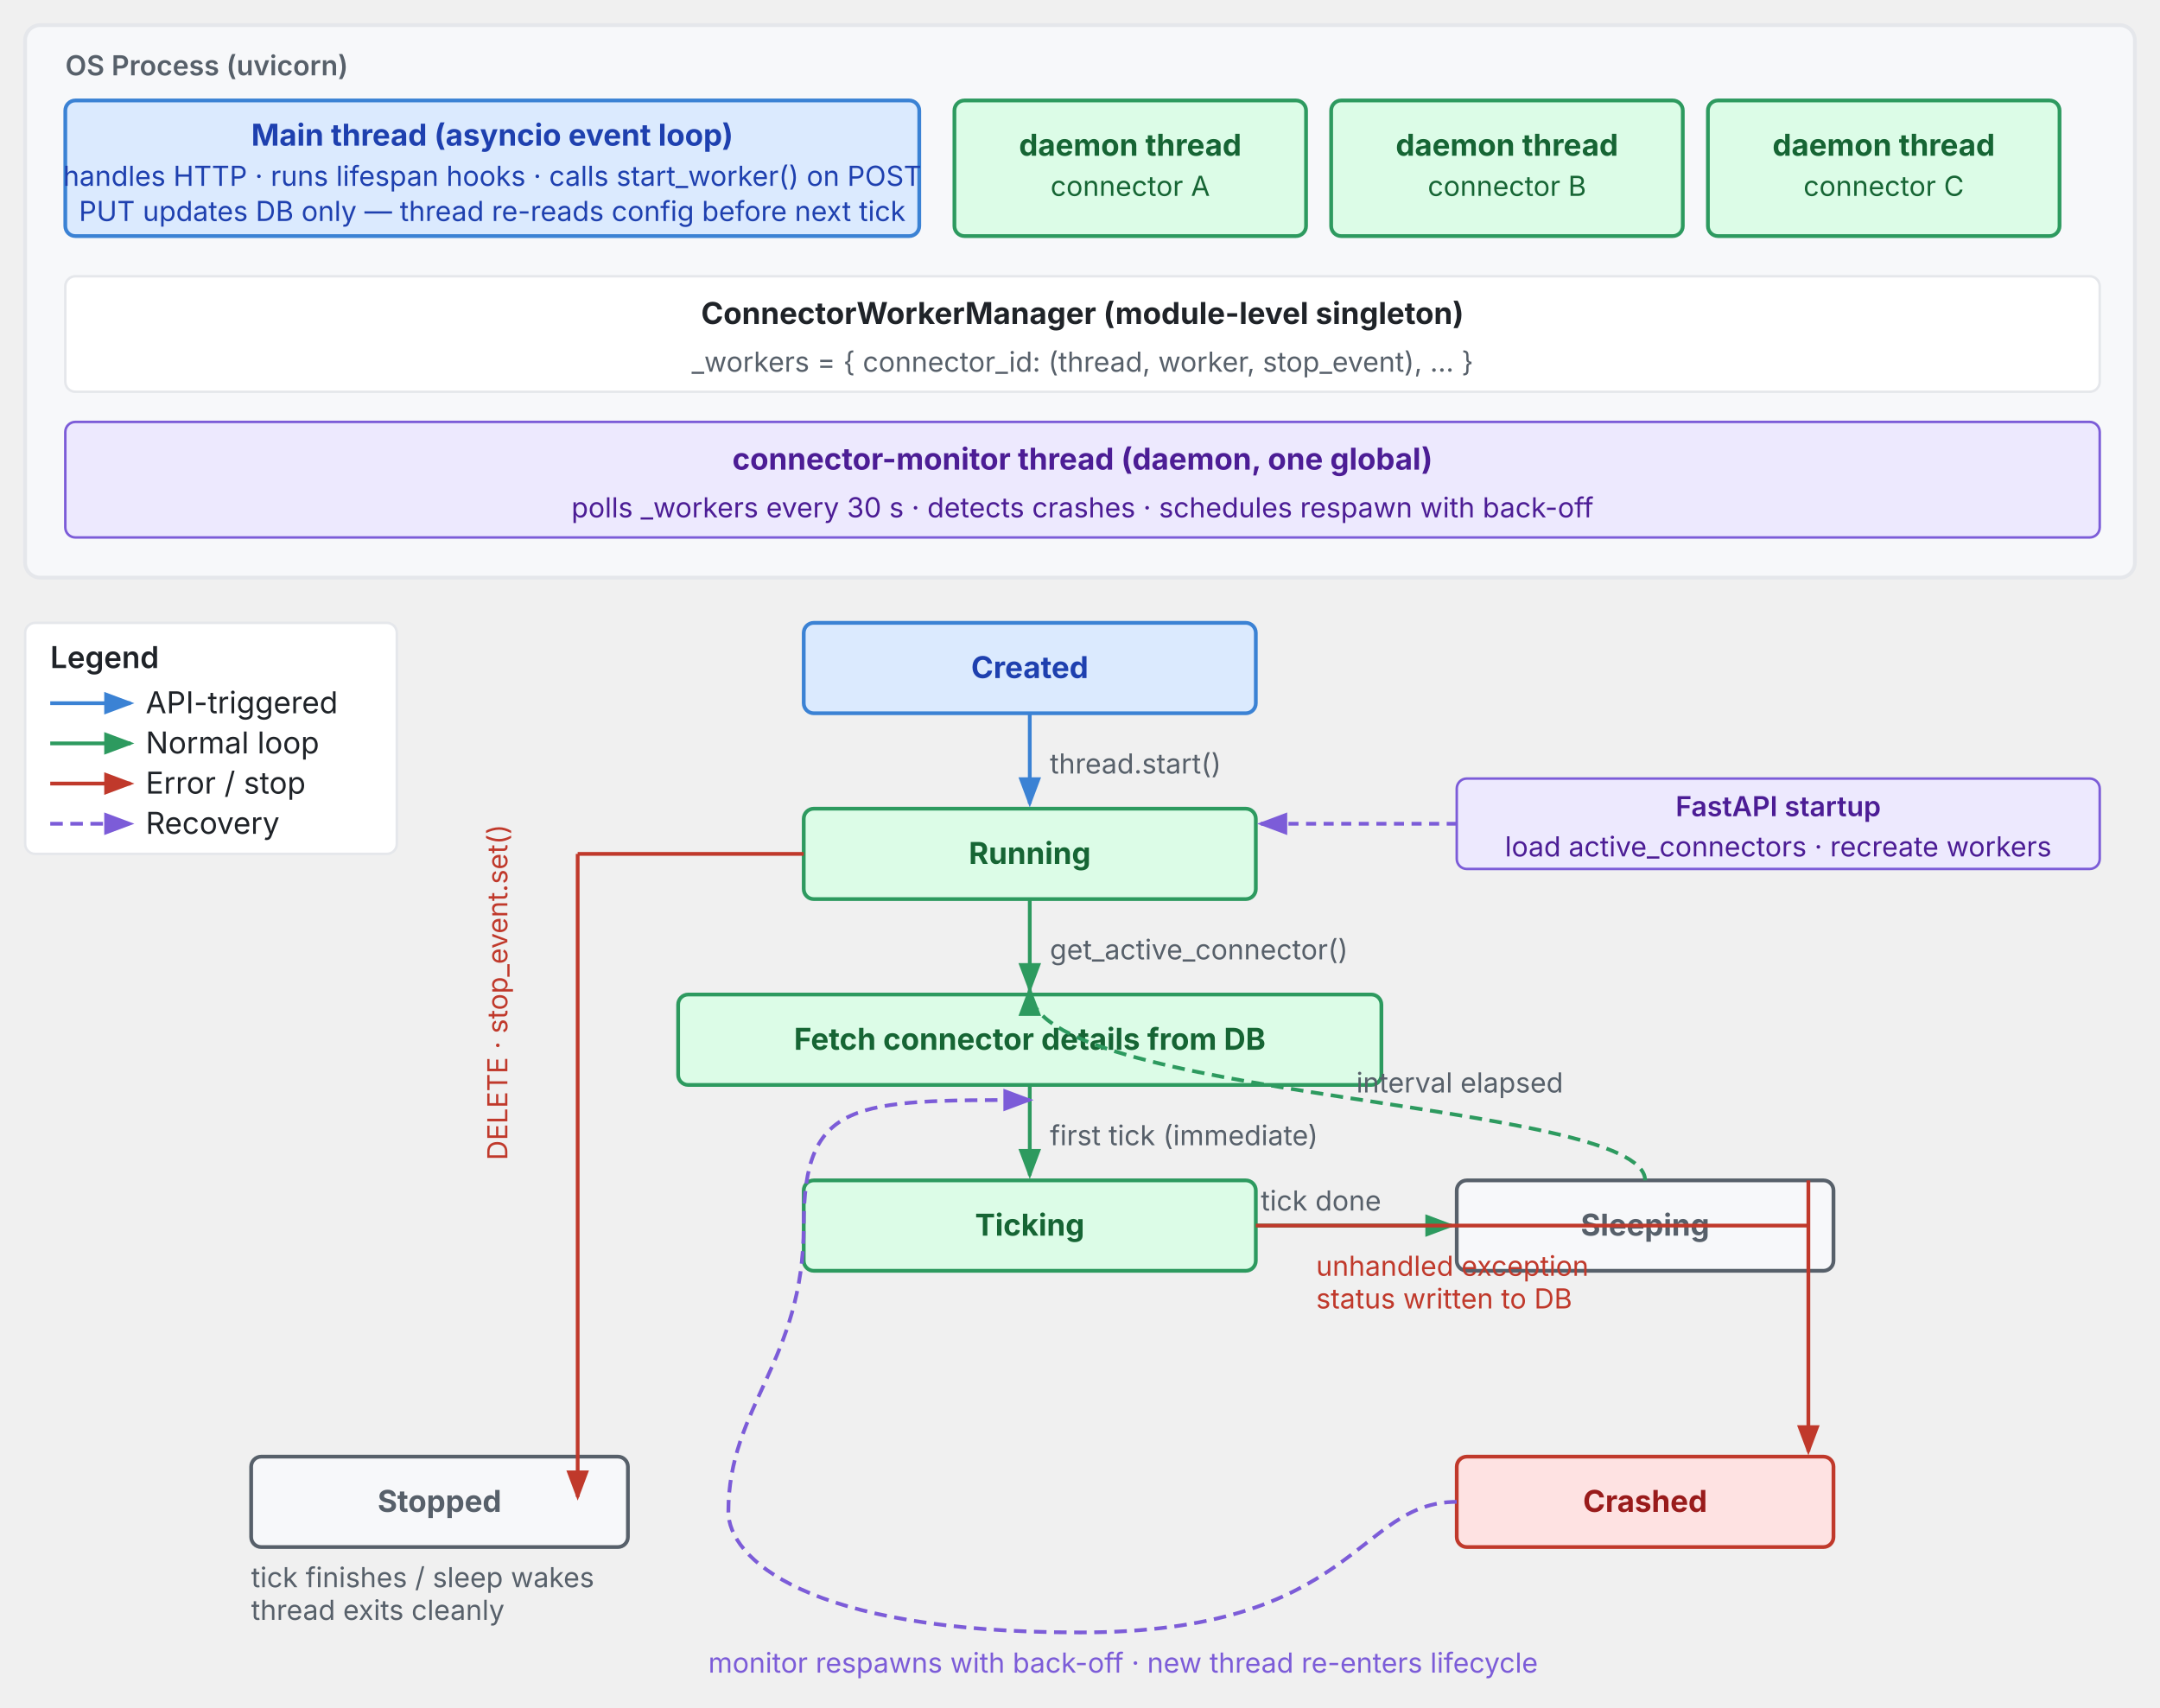
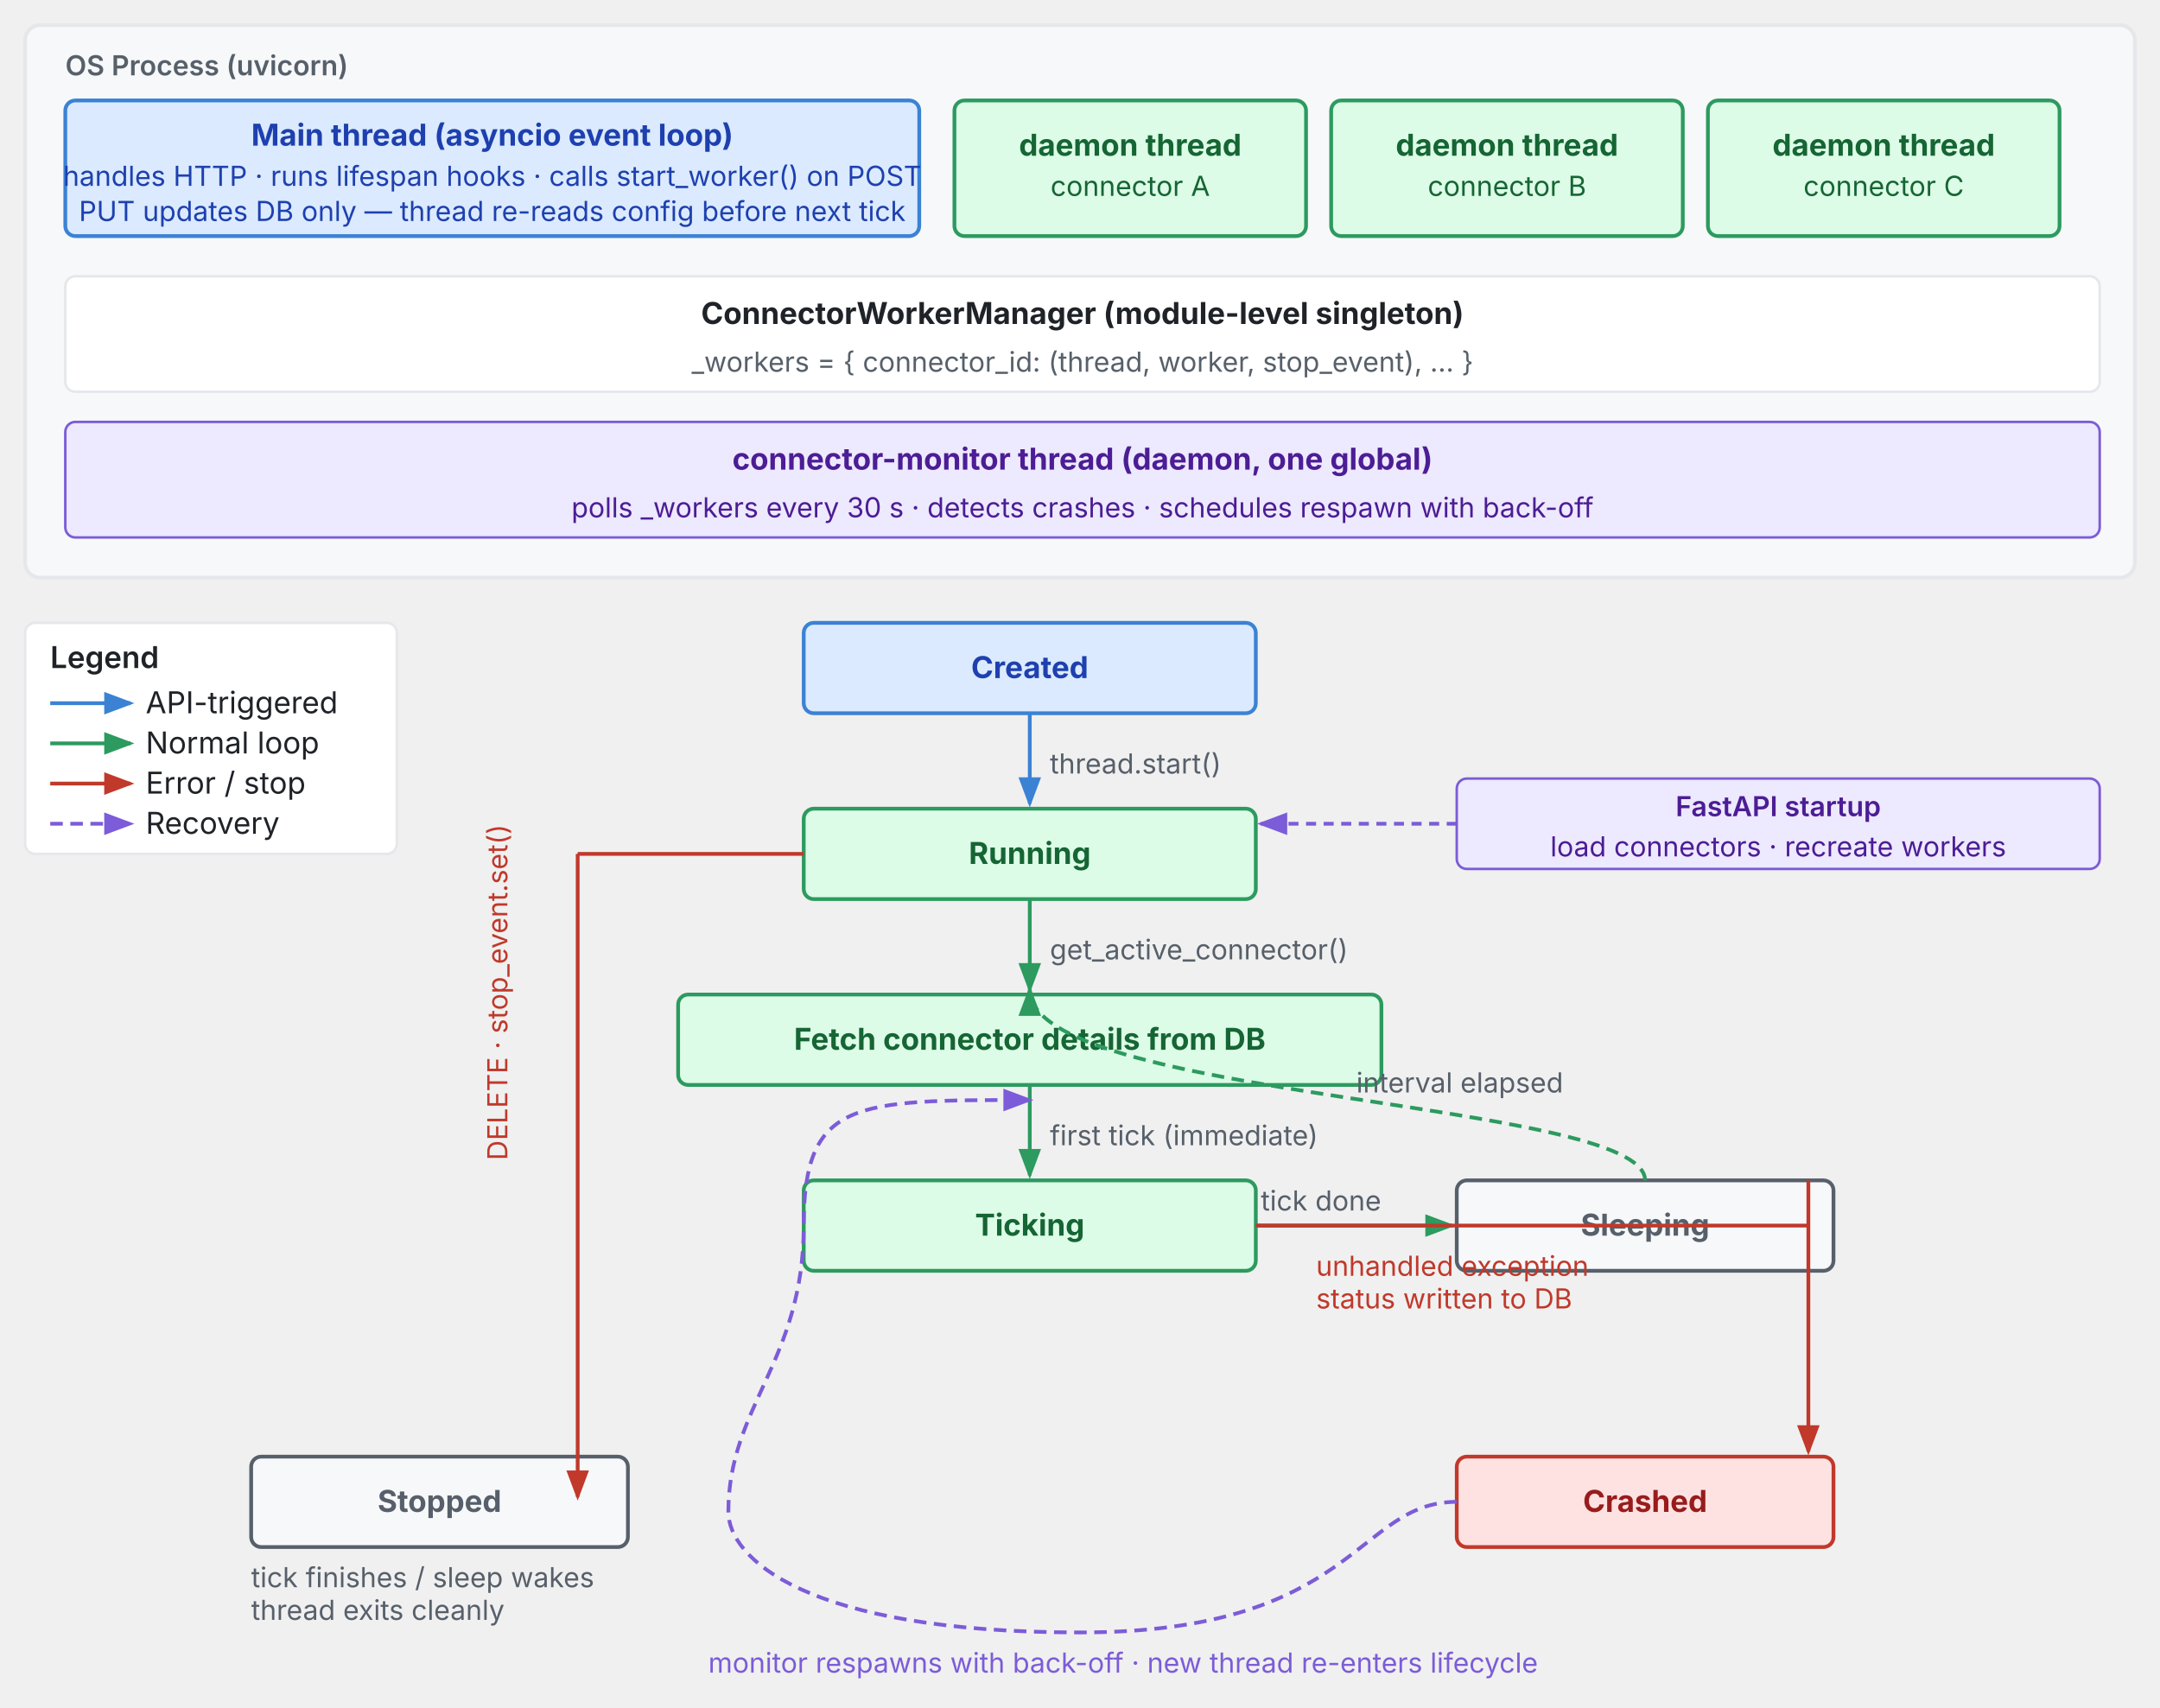
<svg xmlns="http://www.w3.org/2000/svg" viewBox="0 0 860 680" width="860" height="680" font-family="-apple-system, Segoe UI, system-ui, sans-serif" font-size="12">
  <defs>
    <marker id="c-arr" markerWidth="8" markerHeight="8" refX="7" refY="3" orient="auto">
      <path d="M0,0 L0,6 L8,3 z" fill="#3b82d4" />
    </marker>
    <marker id="c-arrg" markerWidth="8" markerHeight="8" refX="7" refY="3" orient="auto">
      <path d="M0,0 L0,6 L8,3 z" fill="#2d9a5f" />
    </marker>
    <marker id="c-arrr" markerWidth="8" markerHeight="8" refX="7" refY="3" orient="auto">
      <path d="M0,0 L0,6 L8,3 z" fill="#c0392b" />
    </marker>
    <marker id="c-arrm" markerWidth="8" markerHeight="8" refX="7" refY="3" orient="auto">
      <path d="M0,0 L0,6 L8,3 z" fill="#7c5cd8" />
    </marker>
  </defs>
  <rect x="10" y="10" width="840" height="220" rx="6" fill="#f7f8fa" stroke="#e5e7eb" stroke-width="1.5" />
  <text x="26" y="30" font-size="11" font-weight="600" fill="#57606a">OS Process (uvicorn)</text>
  <rect x="26" y="40" width="340" height="54" rx="4" fill="#dbeafe" stroke="#3b82d4" stroke-width="1.5" />
  <text x="196" y="58" text-anchor="middle" font-weight="700" fill="#1e40af">Main thread  (asyncio event loop)</text>
  <text x="196" y="74" text-anchor="middle" font-size="11" fill="#1e40af">handles HTTP · runs lifespan hooks · calls start_worker() on POST</text>
  <text x="196" y="88" text-anchor="middle" font-size="11" fill="#1e40af">PUT updates DB only — thread re-reads config before next tick</text>
  <rect x="380" y="40" width="140" height="54" rx="4" fill="#dcfce7" stroke="#2d9a5f" stroke-width="1.5" />
  <text x="450" y="62" text-anchor="middle" font-weight="700" fill="#166534">daemon thread</text>
  <text x="450" y="78" text-anchor="middle" font-size="11" fill="#166534">connector A</text>
  <rect x="530" y="40" width="140" height="54" rx="4" fill="#dcfce7" stroke="#2d9a5f" stroke-width="1.5" />
  <text x="600" y="62" text-anchor="middle" font-weight="700" fill="#166534">daemon thread</text>
  <text x="600" y="78" text-anchor="middle" font-size="11" fill="#166534">connector B</text>
  <rect x="680" y="40" width="140" height="54" rx="4" fill="#dcfce7" stroke="#2d9a5f" stroke-width="1.5" />
  <text x="750" y="62" text-anchor="middle" font-weight="700" fill="#166534">daemon thread</text>
  <text x="750" y="78" text-anchor="middle" font-size="11" fill="#166534">connector C</text>
  <rect x="26" y="110" width="810" height="46" rx="4" fill="white" stroke="#e5e7eb" stroke-width="1" />
  <text x="431" y="129" text-anchor="middle" font-weight="700" fill="#1f2328">ConnectorWorkerManager  (module-level singleton)</text>
  <text x="431" y="148" text-anchor="middle" font-size="11" fill="#57606a">_workers = { connector_id: (thread, worker, stop_event), … }</text>
  <rect x="26" y="168" width="810" height="46" rx="4" fill="#ede9fe" stroke="#7c5cd8" stroke-width="1" />
  <text x="431" y="187" text-anchor="middle" font-weight="700" fill="#4c1d95">connector-monitor thread  (daemon, one global)</text>
  <text x="431" y="206" text-anchor="middle" font-size="11" fill="#4c1d95">polls _workers every 30 s · detects crashes · schedules respawn with back-off</text>
  <rect x="10" y="248" width="148" height="92" rx="4" fill="white" stroke="#e5e7eb" stroke-width="1" />
  <text x="20" y="266" font-weight="600" fill="#1f2328">Legend</text>
  <line x1="20" y1="280" x2="52" y2="280" stroke="#3b82d4" stroke-width="1.5" marker-end="url(#c-arr)" />
  <text x="58" y="284" fill="#1f2328">API-triggered</text>
  <line x1="20" y1="296" x2="52" y2="296" stroke="#2d9a5f" stroke-width="1.5" marker-end="url(#c-arrg)" />
  <text x="58" y="300" fill="#1f2328">Normal loop</text>
  <line x1="20" y1="312" x2="52" y2="312" stroke="#c0392b" stroke-width="1.5" marker-end="url(#c-arrr)" />
  <text x="58" y="316" fill="#1f2328">Error / stop</text>
  <line x1="20" y1="328" x2="52" y2="328" stroke="#7c5cd8" stroke-width="1.5" stroke-dasharray="5,3" marker-end="url(#c-arrm)" />
  <text x="58" y="332" fill="#1f2328">Recovery</text>
  <rect x="320" y="248" width="180" height="36" rx="4" fill="#dbeafe" stroke="#3b82d4" stroke-width="1.5" />
  <text x="410" y="270" text-anchor="middle" font-weight="700" fill="#1e40af">Created</text>
  <rect x="320" y="322" width="180" height="36" rx="4" fill="#dcfce7" stroke="#2d9a5f" stroke-width="1.5" />
  <text x="410" y="344" text-anchor="middle" font-weight="700" fill="#166534">Running</text>
  <rect x="270" y="396" width="280" height="36" rx="4" fill="#dcfce7" stroke="#2d9a5f" stroke-width="1.5" />
  <text x="410" y="418" text-anchor="middle" font-weight="700" fill="#166534">Fetch connector details from DB</text>
  <rect x="320" y="470" width="180" height="36" rx="4" fill="#dcfce7" stroke="#2d9a5f" stroke-width="1.5" />
  <text x="410" y="492" text-anchor="middle" font-weight="700" fill="#166534">Ticking</text>
  <rect x="580" y="470" width="150" height="36" rx="4" fill="#f7f8fa" stroke="#57606a" stroke-width="1.5" />
  <text x="655" y="492" text-anchor="middle" font-weight="700" fill="#57606a">Sleeping</text>
  <rect x="100" y="580" width="150" height="36" rx="4" fill="#f7f8fa" stroke="#57606a" stroke-width="1.5" />
  <text x="175" y="602" text-anchor="middle" font-weight="700" fill="#57606a">Stopped</text>
  <rect x="580" y="580" width="150" height="36" rx="4" fill="#fee2e2" stroke="#c0392b" stroke-width="1.5" />
  <text x="655" y="602" text-anchor="middle" font-weight="700" fill="#991b1b">Crashed</text>
  <line x1="410" y1="284" x2="410" y2="320" stroke="#3b82d4" stroke-width="1.5" marker-end="url(#c-arr)" />
  <text x="418" y="308" font-size="11" fill="#57606a">thread.start()</text>
  <line x1="410" y1="358" x2="410" y2="394" stroke="#2d9a5f" stroke-width="1.5" marker-end="url(#c-arrg)" />
  <text x="418" y="382" font-size="11" fill="#57606a">get_active_connector()</text>
  <line x1="410" y1="432" x2="410" y2="468" stroke="#2d9a5f" stroke-width="1.5" marker-end="url(#c-arrg)" />
  <text x="418" y="456" font-size="11" fill="#57606a">first tick (immediate)</text>
  <line x1="500" y1="488" x2="578" y2="488" stroke="#2d9a5f" stroke-width="1.5" marker-end="url(#c-arrg)" />
  <text x="502" y="482" font-size="11" fill="#57606a">tick done</text>
  <path d="M655,470 C655,438 410,438 410,394" fill="none" stroke="#2d9a5f" stroke-width="1.5" stroke-dasharray="5,3" marker-end="url(#c-arrg)" />
  <text x="540" y="435" font-size="11" fill="#57606a">interval elapsed</text>
  <line x1="320" y1="340" x2="230" y2="340" stroke="#c0392b" stroke-width="1.5" />
  <line x1="230" y1="340" x2="230" y2="596" stroke="#c0392b" stroke-width="1.5" marker-end="url(#c-arrr)" />
  <text x="202" y="462" font-size="11" fill="#c0392b" transform="rotate(-90,202,462)">DELETE · stop_event.set()</text>
  <text x="100" y="632" font-size="11" fill="#57606a">tick finishes / sleep wakes</text>
  <text x="100" y="645" font-size="11" fill="#57606a">thread exits cleanly</text>
  <line x1="500" y1="488" x2="655" y2="488" stroke="none" />
  <line x1="500" y1="488" x2="580" y2="488" stroke="none" />
  <line x1="720" y1="470" x2="720" y2="578" stroke="#c0392b" stroke-width="1.5" marker-end="url(#c-arrr)" />
  <line x1="500" y1="488" x2="720" y2="488" stroke="#c0392b" stroke-width="1.5" />
  <text x="524" y="508" font-size="11" fill="#c0392b">unhandled exception</text>
  <text x="524" y="521" font-size="11" fill="#c0392b">status written to DB</text>
  <path d="M580,598 C540,598 540,650 430,650 C320,650 290,620 290,602 C290,560 320,542 320,488 C320,438 340,438 410,438" fill="none" stroke="#7c5cd8" stroke-width="1.5" stroke-dasharray="5,3" marker-end="url(#c-arrm)" />
  <text x="282" y="666" font-size="11" fill="#7c5cd8">monitor respawns with back-off · new thread re-enters lifecycle</text>
  <rect x="580" y="310" width="256" height="36" rx="4" fill="#ede9fe" stroke="#7c5cd8" stroke-width="1" />
  <text x="708" y="325" text-anchor="middle" font-size="11" font-weight="600" fill="#4c1d95">FastAPI startup</text>
-   <text x="708" y="341" text-anchor="middle" font-size="11" fill="#4c1d95">load active_connectors · recreate workers</text>
+   <text x="708" y="341" text-anchor="middle" font-size="11" fill="#4c1d95">load connectors · recreate workers</text>
  <line x1="580" y1="328" x2="502" y2="328" stroke="#7c5cd8" stroke-width="1.5" stroke-dasharray="4,3" marker-end="url(#c-arrm)" />
</svg>
